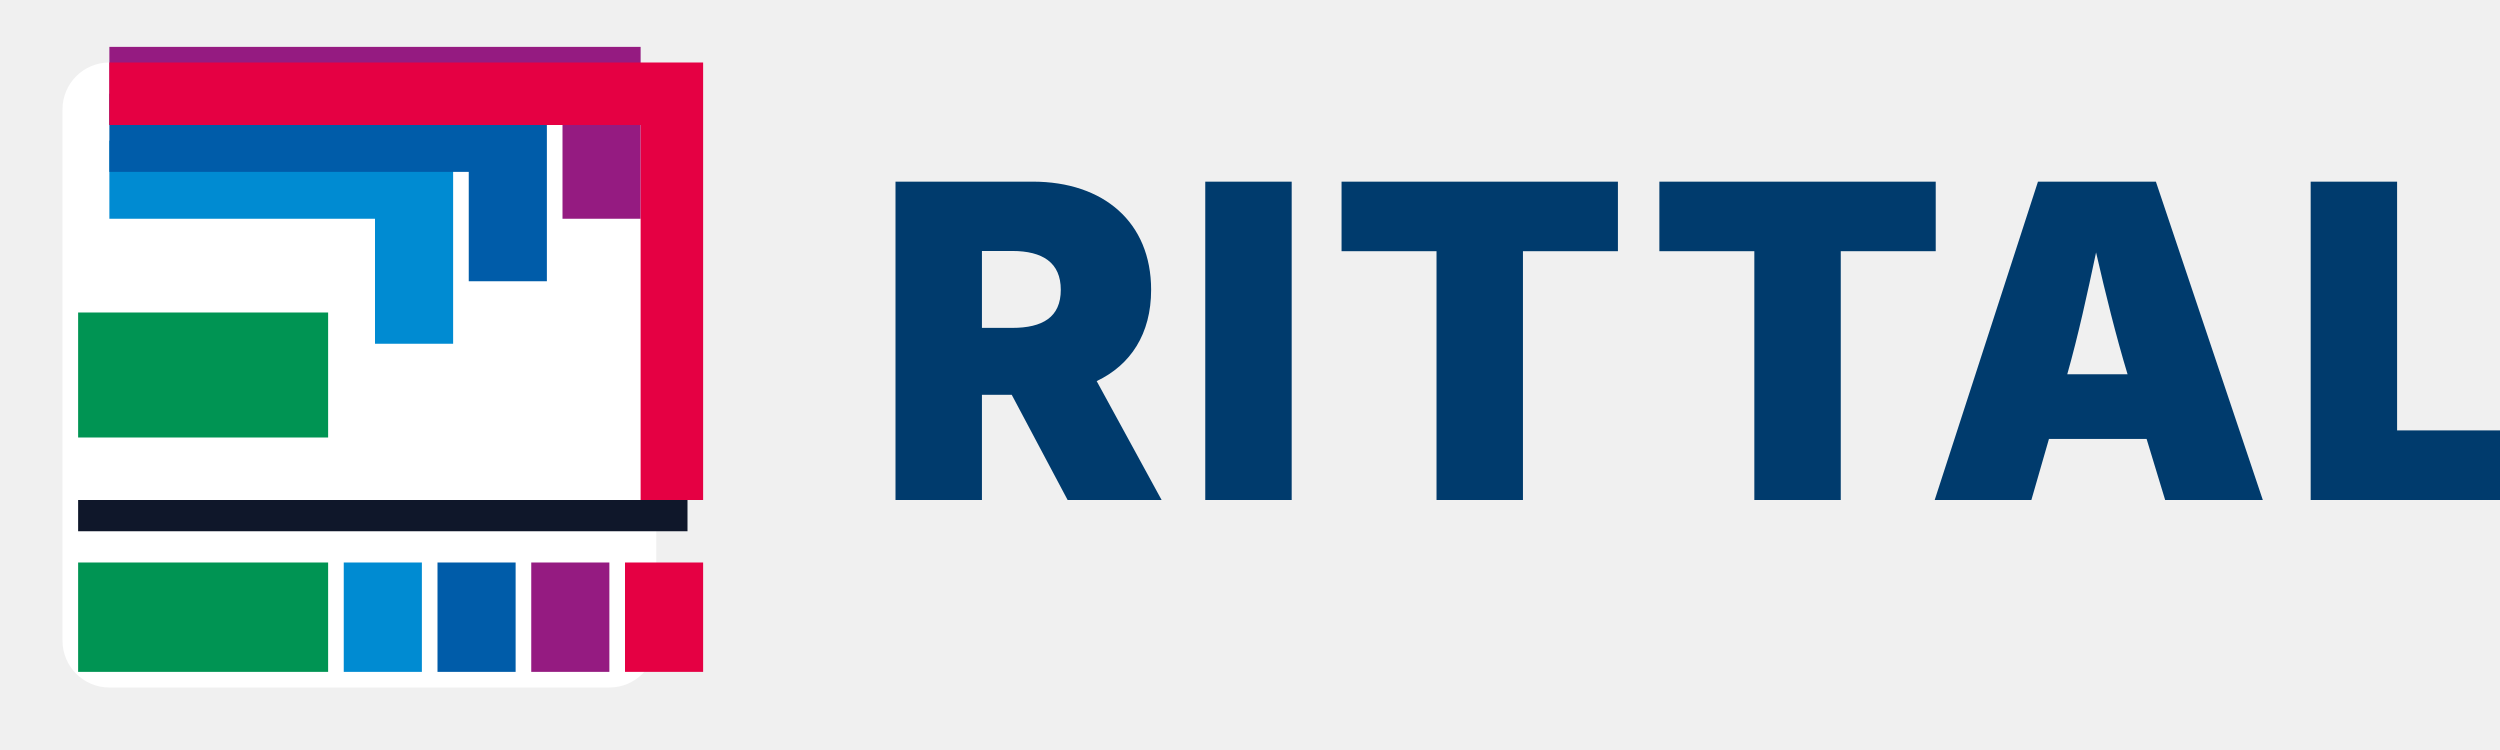
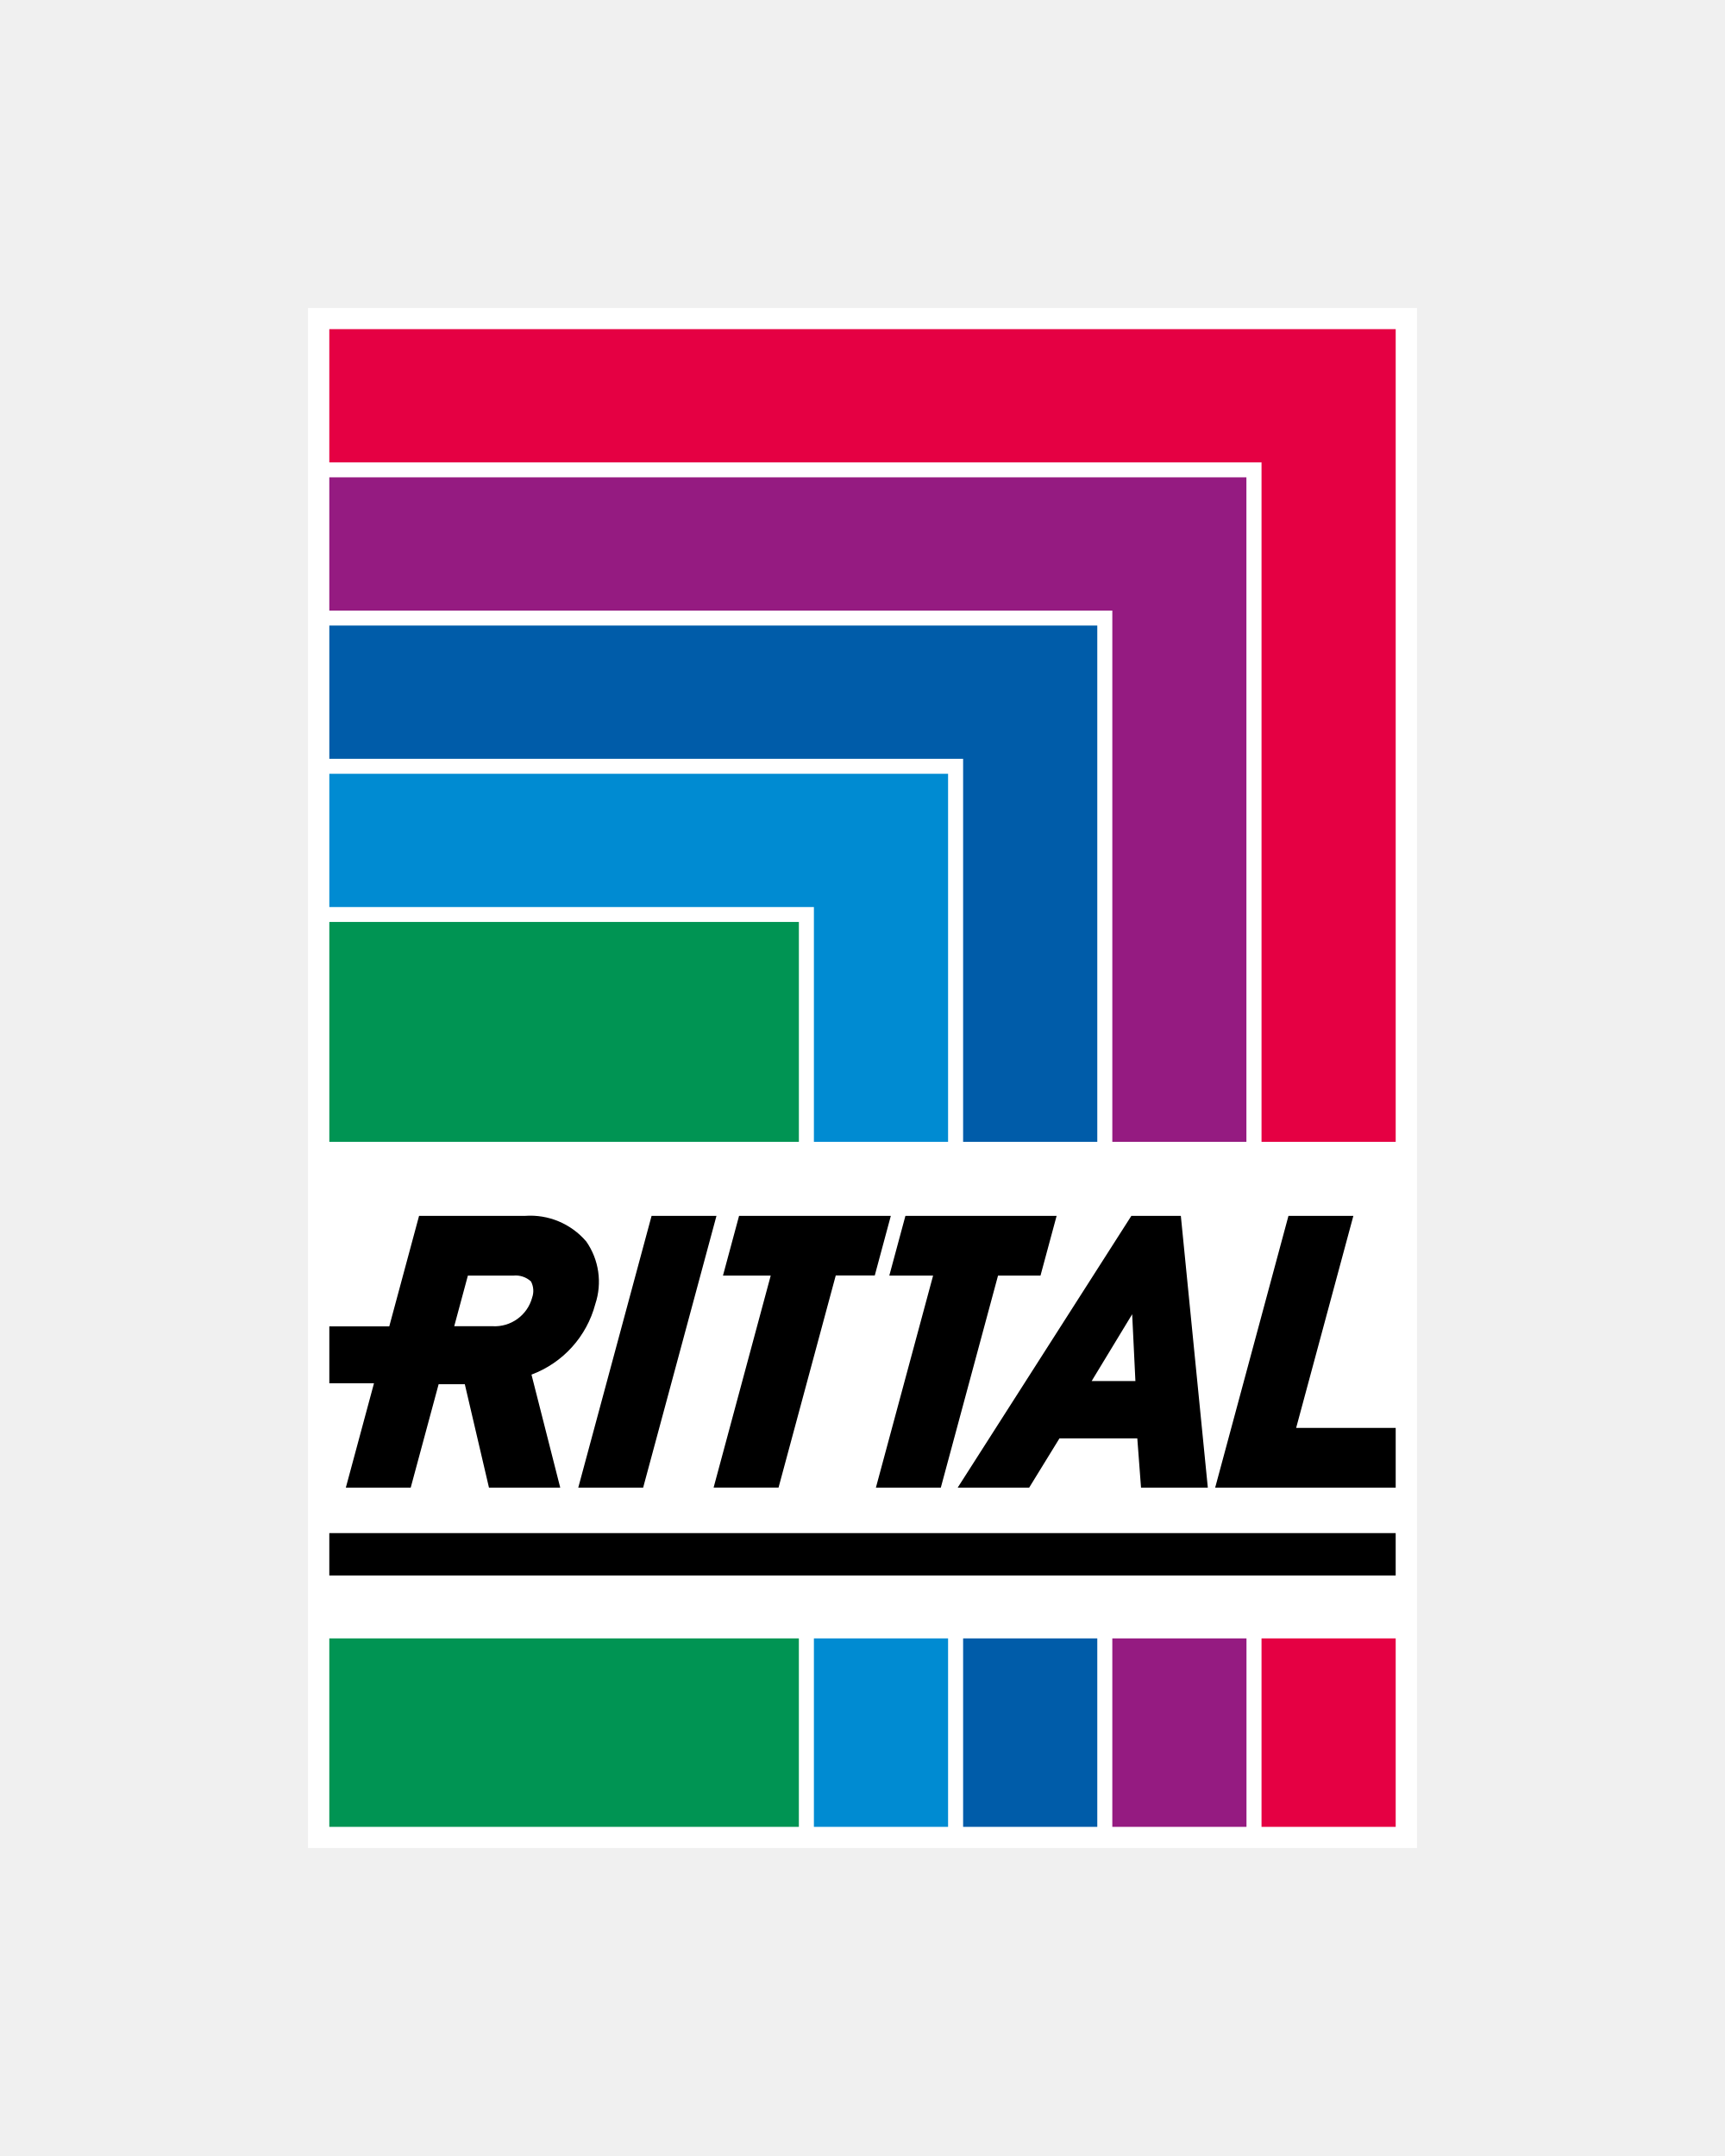
- <svg xmlns="http://www.w3.org/2000/svg" viewBox="0 0 160 48" fill="none">
-   <g transform="translate(4, 4)">
-     <rect width="38" height="40" rx="3" fill="#fff" />
-     <rect x="1" y="16" width="16" height="8" fill="#009453" />
-     <rect x="1" y="32" width="16" height="7" fill="#009453" />
-     <path d="M20 18H25V5H3V10H20V18Z" fill="#008BD2" />
-     <rect x="18" y="32" width="5" height="7" fill="#008BD2" />
-     <path d="M26 14H31V2H3V7H26V14Z" fill="#005CA9" />
-     <rect x="24" y="32" width="5" height="7" fill="#005CA9" />
-     <path d="M32 10H37V-1H3V4H32V10Z" fill="#951B81" />
-     <rect x="30" y="32" width="5" height="7" fill="#951B81" />
-     <path d="M3 0V4H37V28H41V0H3Z" fill="#E50043" />
-     <rect x="36" y="32" width="5" height="7" fill="#E50043" />
-     <rect x="1" y="28" width="39" height="2" fill="#0F172A" />
+ <svg xmlns="http://www.w3.org/2000/svg" width="112" height="140" viewBox="0 0 112 140">
+   <defs>
+     <clipPath id="b">
+       <rect width="112" height="140" />
+     </clipPath>
+   </defs>
+   <g id="a" clip-path="url(#b)">
+     <rect width="112" height="140" fill="rgba(0,0,0,0)" />
+     <g transform="translate(-2217 -214.87)">
+       <rect width="72" height="100" transform="translate(2237 234.87)" fill="#fff" />
+       <rect width="30.487" height="14.279" transform="translate(2238.382 274.737)" fill="#009453" />
+       <rect width="30.487" height="12.238" transform="translate(2238.381 321.259)" fill="#009453" />
+       <path d="M37.119,148.543H45.83v-23.9H5.656v8.653H37.119Z" transform="translate(2232.726 140.473)" fill="#008bd2" />
+       <rect width="8.711" height="12.238" transform="translate(2269.845 321.259)" fill="#008bd2" />
+       <path d="M46.807,118.505h8.711V84.979H5.656v8.653H46.807Z" transform="translate(2232.726 170.511)" fill="#005ca9" />
+       <rect width="8.711" height="12.238" transform="translate(2279.533 321.259)" fill="#005ca9" />
+       <path d="M56.494,88.467H65.2V45.316H5.655V53.97H56.494Z" transform="translate(2232.726 200.549)" fill="#951b81" />
+       <rect width="8.711" height="12.238" transform="translate(2289.22 321.259)" fill="#951b81" />
+       <path d="M5.655,5.656v8.653H66.182V58.429h8.711V5.656Z" transform="translate(2232.726 230.587)" fill="#e50043" />
+       <rect width="8.711" height="12.238" transform="translate(2298.908 321.259)" fill="#e50043" />
+       <rect width="69.237" height="2.751" transform="translate(2238.381 314.422)" />
+       <path d="M22.33,244.612a4.774,4.774,0,0,0-3.965-1.655H11.483l-1.935,7.176H5.656v3.695h2.9l-1.828,6.778h4.212l1.813-6.717h1.7l1.569,6.717h4.627l-1.867-7.34a6.719,6.719,0,0,0,4.142-4.578,4.578,4.578,0,0,0-.591-4.076m-3.509,3.659a2.52,2.52,0,0,1-2.568,1.852H13.766l.886-3.286H17.6a1.463,1.463,0,0,1,1.15.38,1.307,1.307,0,0,1,.072,1.055" transform="translate(2232.726 50.865)" />
+       <path d="M71.832,260.605h4.213l4.761-17.649H76.593Z" transform="translate(2182.713 50.865)" />
+       <path d="M246.393,256.725l3.715-13.769h-4.214l-4.759,17.649h11.721v-3.88Z" transform="translate(2054.763 50.865)" />
+       <path d="M187.177,242.956h-3.212l-11.277,17.649h4.641l1.968-3.2h5.053l.242,3.2h4.337Zm-5.792,10.729,2.632-4.339.21,4.339Z" transform="translate(2106.492 50.865)" />
+       <path d="M119.306,242.956h-9.853l-1.045,3.879h3.1L107.8,260.6h4.216l3.714-13.77h2.533Z" transform="translate(2155.533 50.865)" />
+       <path d="M152.866,242.956l-1.046,3.879h2.843l-3.714,13.77h4.215l3.715-13.77h2.757l1.047-3.879Z" transform="translate(2122.921 50.865)" />
+       <rect width="72" height="100" transform="translate(2237 234.87)" fill="none" />
+     </g>
  </g>
-   <text x="56" y="32" fill="#003B6D" font-family="system-ui, -apple-system, sans-serif" font-weight="900" font-size="28" letter-spacing="0.04em">
-   RITTAL
- </text>
</svg>
